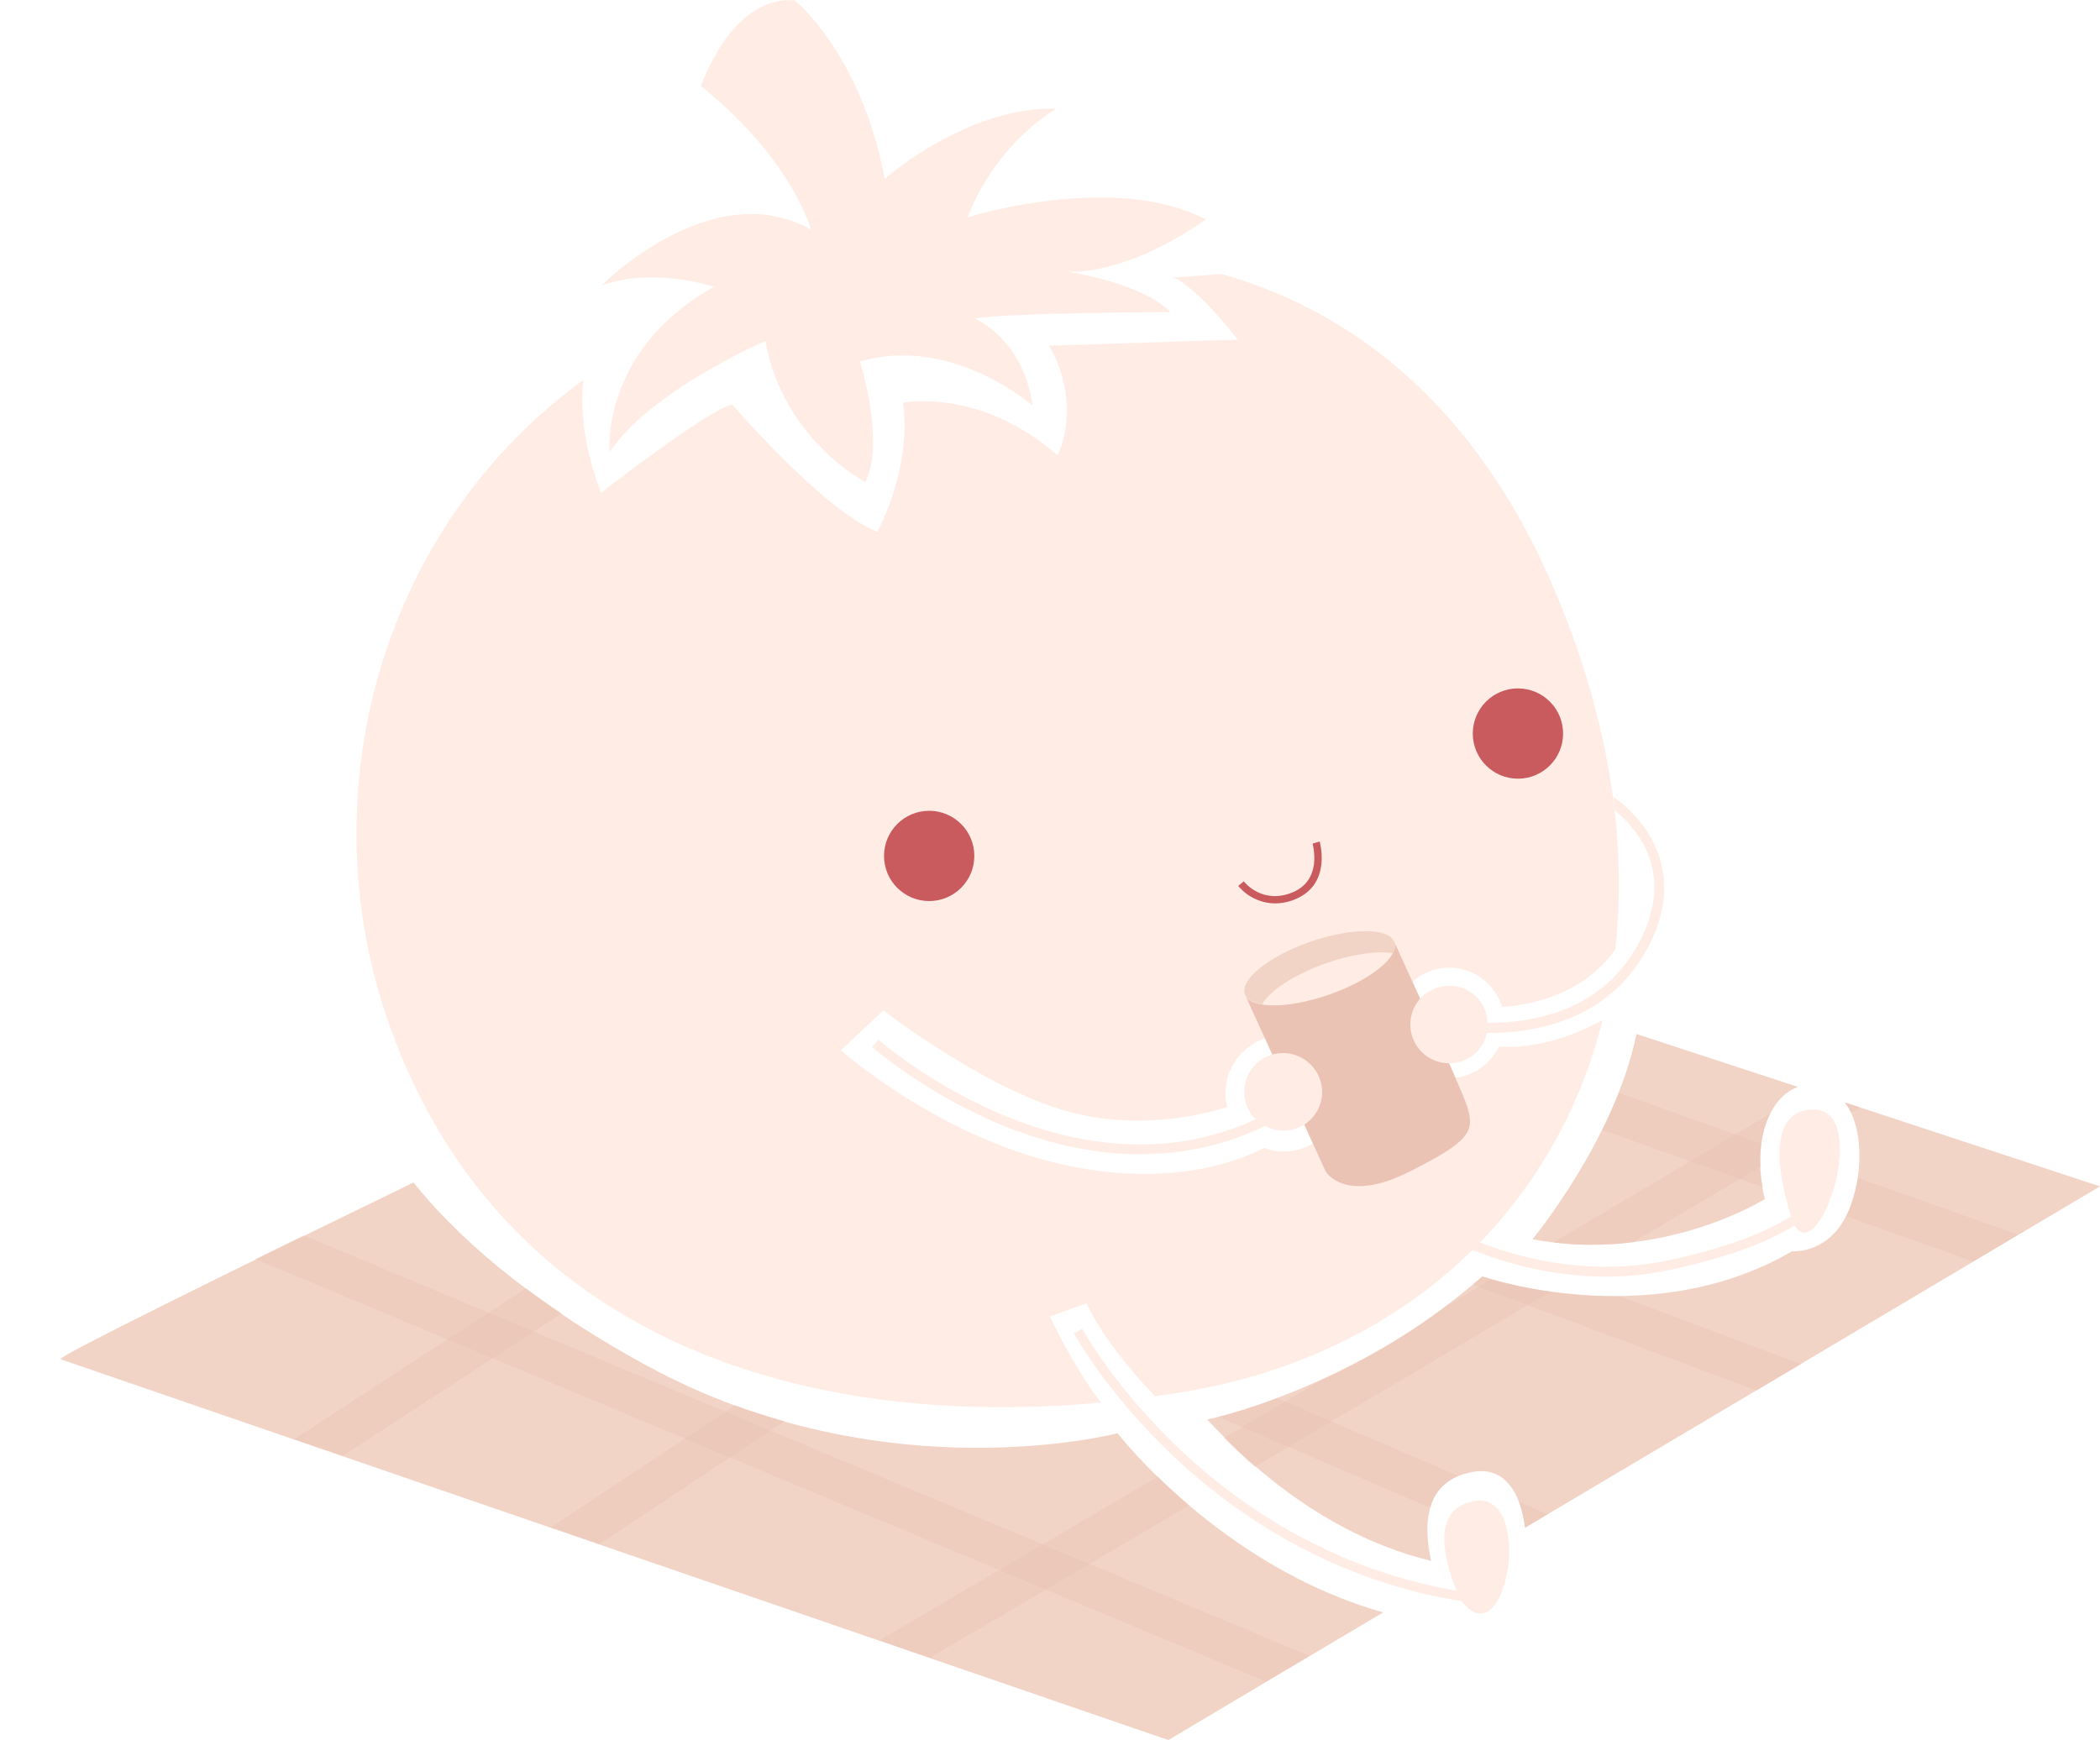
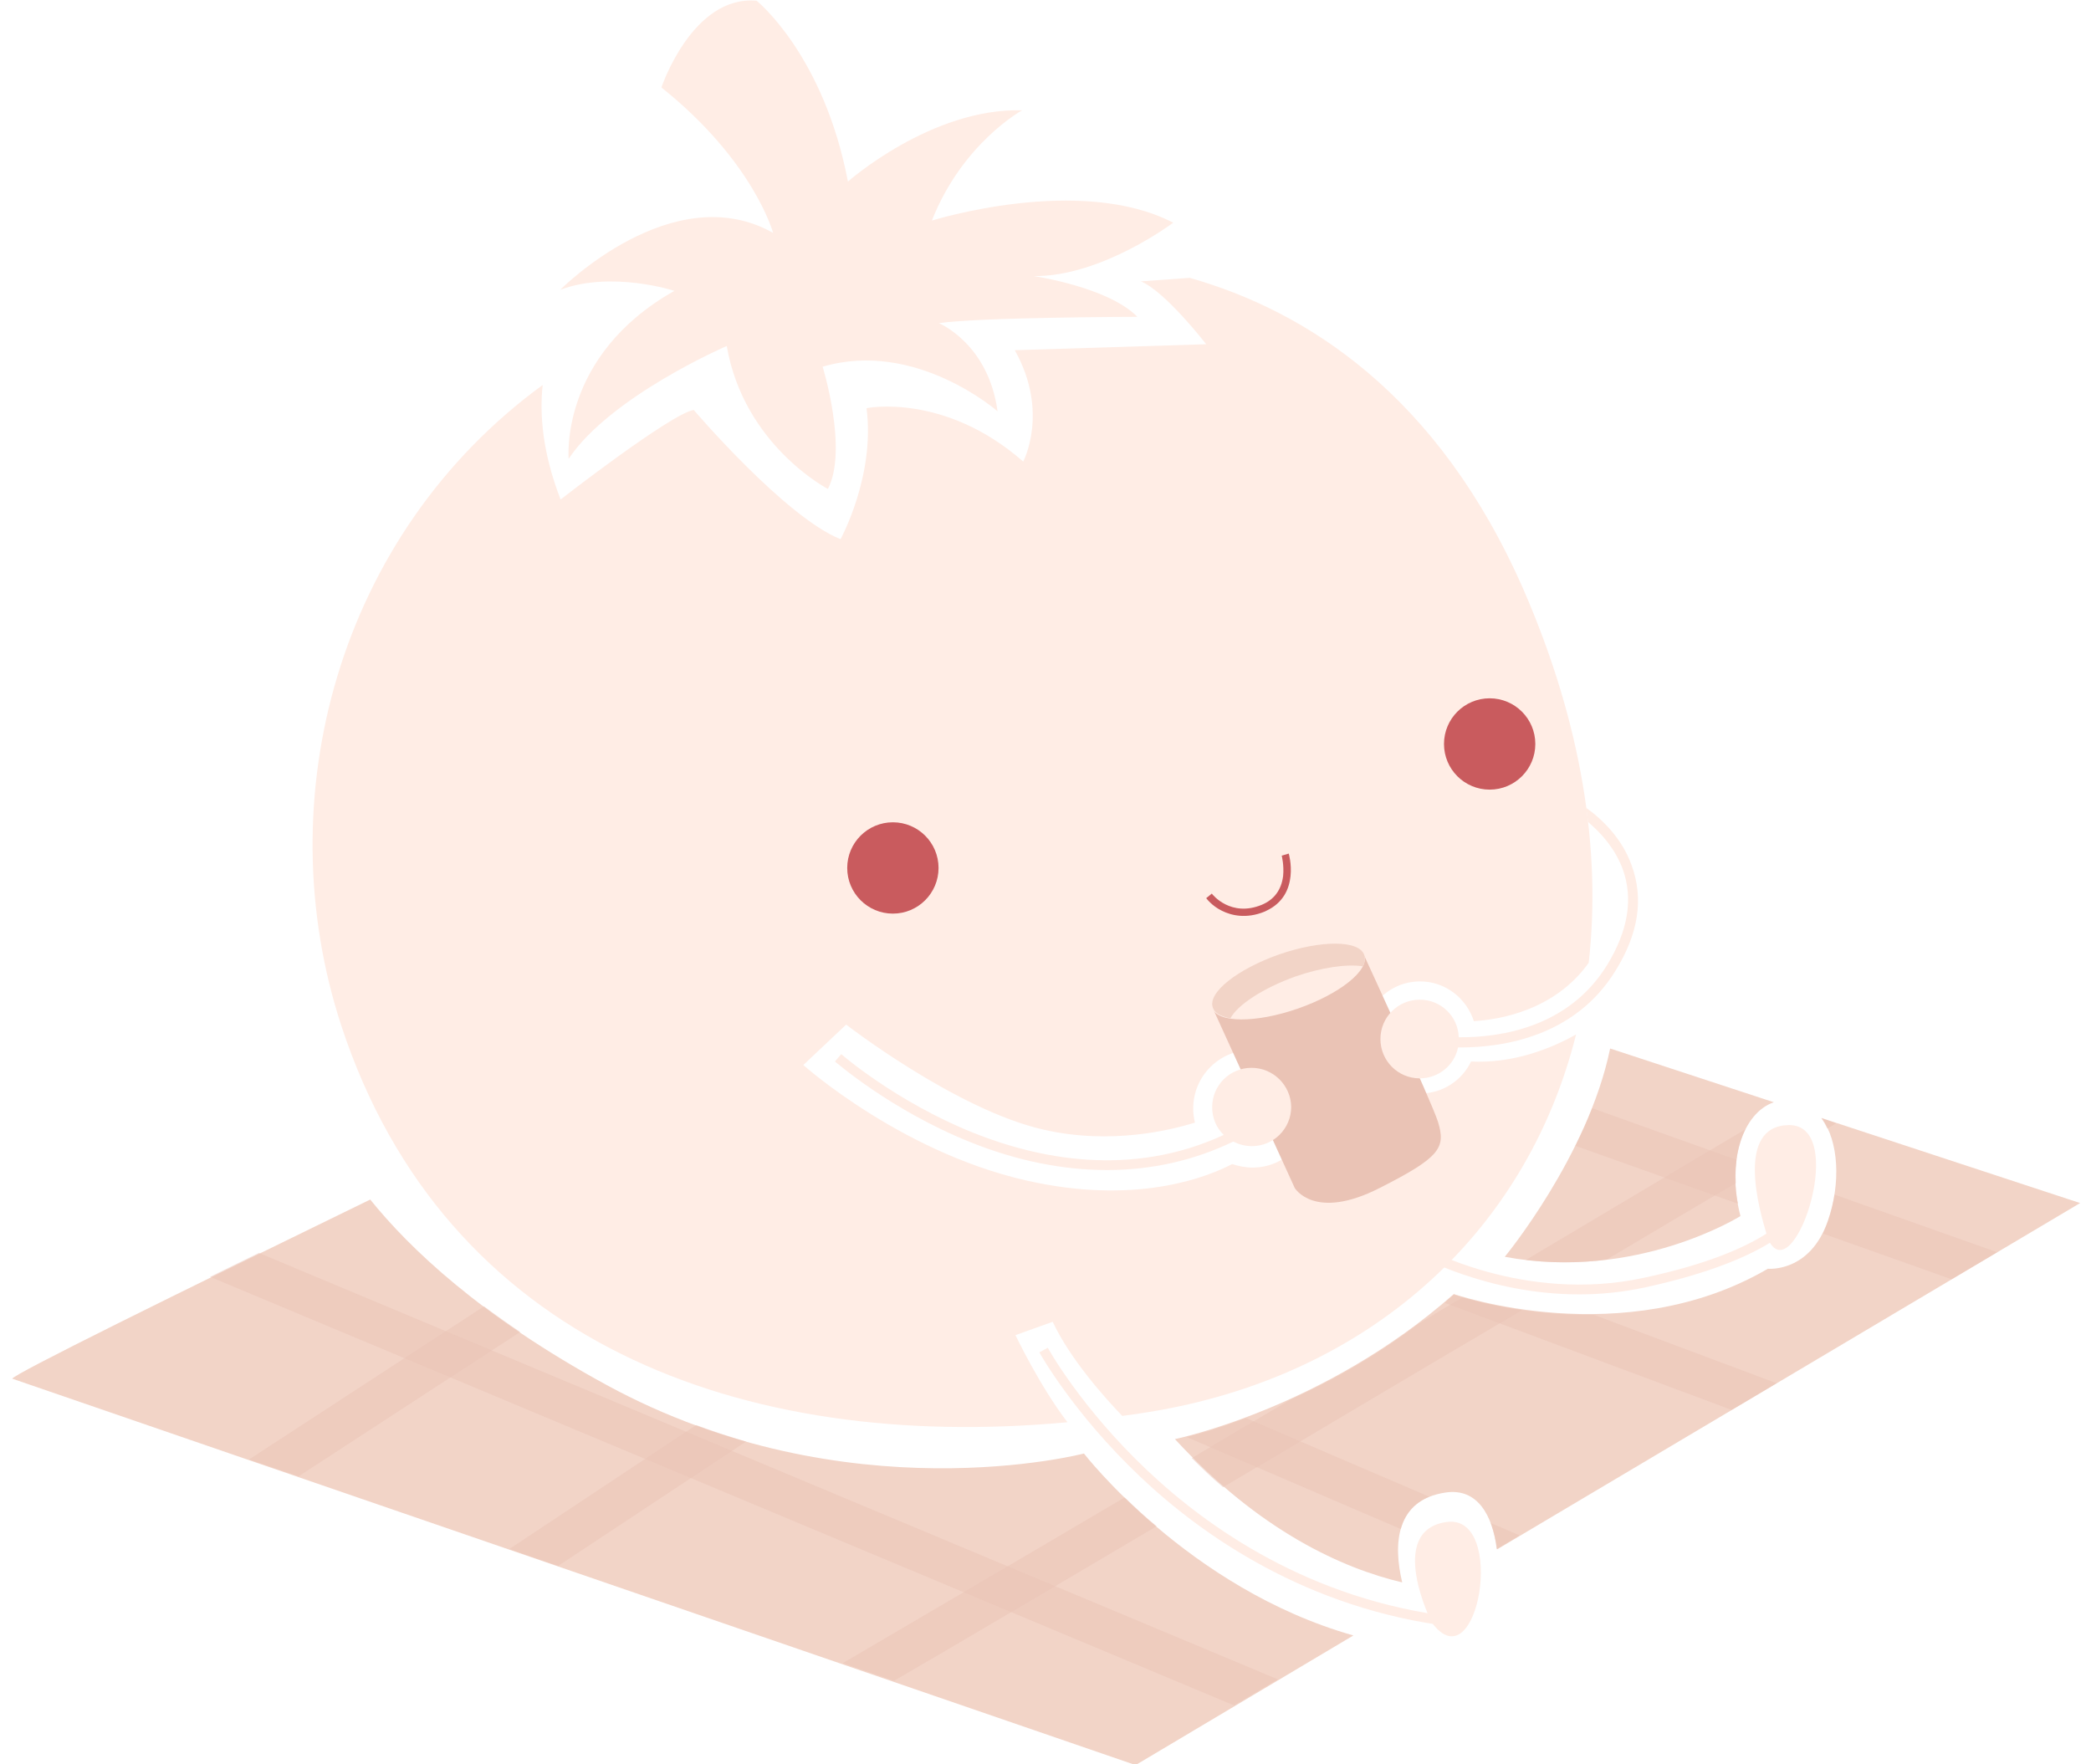
- <svg xmlns="http://www.w3.org/2000/svg" version="1.1" id="Layer_1" x="0px" y="0px" viewBox="0 679 595.3 493.3" enable-background="new 0 679 595.3 493.3" xml:space="preserve">
+ <svg xmlns="http://www.w3.org/2000/svg" version="1.1" id="Layer_1" x="0px" y="0px" viewBox="0 849 595.3 502.1" enable-background="new 0 849 595.3 502.1" xml:space="preserve">
  <g>
    <g>
-       <path fill="#F2D4C7" d="M372.5,942.1l-63-20.7c0,0-76,36.4-150.6,72.5c21.3,7.9,47.2,16.2,50,9.5c4.8-11.4,38.2-47.1,38.2-47.1    s66.7,8.6,85.8,10.5L372.5,942.1z" />
+       <path fill="#F2D4C7" d="M365.3,1116.9l-64.1-21.1c0,0-77.4,37.1-153.3,73.8c21.7,8,48.1,16.5,50.9,9.7c4.9-11.6,38.9-48,38.9-48    s67.9,8.8,87.4,10.7L365.3,1116.9z" />
      <g>
-         <path fill="#F2D4C7" d="M418,1096.3c8.8-1.3,13.1,6.3,14.3,15.9l163-96.8L523,991.6c4.8,6.5,5.4,18.3,1.8,28.7     c-5,14.6-16.8,13.5-16.8,13.5c-40.4,23.6-87.8,7.1-87.8,7.1c-36.2,32-78,40.6-78,40.6c23.8,25.8,46.9,36.1,63.5,40.1     C403.3,1110.8,404,1098.4,418,1096.3z" />
-         <path fill="#F2D4C7" d="M509.7,987.2l-45.8-15c-6.2,30.1-29.5,58.2-29.5,58.2c36.8,6.9,65.9-11.4,65.9-11.4     C496.4,1003.5,501.2,990.2,509.7,987.2z" />
-         <path fill="#F2D4C7" d="M316.8,1085.4c0,0-66.4,17.4-133.5-19.2c-35.2-19.2-55.1-38.2-66.1-51.9c-54.9,26.7-100.1,49-100.1,50.1     l314.1,108l60.9-36.2C346,1123.2,316.8,1085.4,316.8,1085.4z" />
+         <path fill="#F2D4C7" d="M411.6,1273.9c9-1.3,13.3,6.4,14.6,16.2l166-98.6l-73.6-24.2c4.9,6.6,5.5,18.6,1.8,29.2     c-5.1,14.9-17.1,13.7-17.1,13.7c-41.1,24-89.4,7.2-89.4,7.2c-36.9,32.6-79.4,41.3-79.4,41.3c24.2,26.3,47.8,36.8,64.7,40.8     C396.6,1288.6,397.3,1276,411.6,1273.9z" />
+         <path fill="#F2D4C7" d="M505,1162.8l-46.6-15.3c-6.3,30.6-30,59.3-30,59.3c37.5,7,67.1-11.6,67.1-11.6     C491.4,1179.4,496.3,1165.8,505,1162.8z" />
+         <path fill="#F2D4C7" d="M308.6,1262.8c0,0-67.6,17.7-135.9-19.5c-35.8-19.5-56.1-38.9-67.3-52.8c-55.9,27.2-101.9,49.9-101.9,51     l319.8,110l62-36.9C338.3,1301.3,308.6,1262.8,308.6,1262.8z" />
      </g>
      <g opacity="0.5">
        <g>
-           <path fill="#EAC3B5" d="M501.8,994.8c-18.8,11.2-39.7,23.6-61.4,36.5c8,1,15.6,0.8,22.6-0.1c12.9-7.7,25.1-14.9,36.1-21.4      C498.7,1004,499.8,998.8,501.8,994.8z" />
-           <path fill="#EAC3B5" d="M422.7,1041.8c-4.1,2.4-8.3,4.9-12.4,7.4c-12.4,9.4-24.9,16.3-35.8,21.2c-9.3,5.5-18.5,10.9-27.5,16.3      c2.9,2.9,5.8,5.7,8.7,8.2c10.6-6.3,21.8-12.9,33.6-19.9c16.9-10,33.8-20,50-29.6C431.7,1044.2,425.8,1042.7,422.7,1041.8z" />
-           <path fill="#EAC3B5" d="M328.2,1097.7c-31.1,18.4-58.9,34.7-78.9,46.4l14.3,4.9c3.7-2.1,7.5-4.4,11.7-6.8      c16.7-9.8,37.4-22,61.8-36.4C333.7,1103,330.8,1100.2,328.2,1097.7z" />
-           <path fill="#EAC3B5" d="M523,991.6c0.6,0.9,1.2,1.8,1.7,2.9c0.9-0.5,1.7-1,2.5-1.5L523,991.6z" />
+           <path fill="#EAC3B5" d="M496.9,1170.5c-19.1,11.4-40.4,24-62.5,37.2c8.1,1,15.9,0.8,23-0.1c13.1-7.8,25.6-15.2,36.8-21.8      C493.8,1179.9,494.9,1174.6,496.9,1170.5z" />
+           <path fill="#EAC3B5" d="M416.4,1218.4c-4.2,2.4-8.5,5-12.6,7.5c-12.6,9.6-25.4,16.6-36.5,21.6c-9.5,5.6-18.8,11.1-28,16.6      c3,3,5.9,5.8,8.9,8.3c10.8-6.4,22.2-13.1,34.2-20.3c17.2-10.2,34.4-20.4,50.9-30.1C425.5,1220.8,419.5,1219.3,416.4,1218.4z" />
+           <path fill="#EAC3B5" d="M320.2,1275.3c-31.7,18.7-60,35.3-80.3,47.2l14.6,5c3.8-2.1,7.6-4.5,11.9-6.9c17-10,38.1-22.4,62.9-37.1      C325.8,1280.7,322.8,1277.8,320.2,1275.3z" />
+           <path fill="#EAC3B5" d="M518.5,1167.3c0.6,0.9,1.2,1.8,1.7,3c0.9-0.5,1.7-1,2.5-1.5L518.5,1167.3z" />
        </g>
-         <path fill="#EAC3B5" d="M208.4,1077.5l-52.2,34.6l13.7,4.7l52.5-34.8C217.8,1080.7,213.1,1079.2,208.4,1077.5z" />
+         <path fill="#EAC3B5" d="M198.2,1254.7L145,1290l13.9,4.8l53.5-35.4C207.7,1258,203,1256.5,198.2,1254.7z" />
        <g>
-           <path fill="#EAC3B5" d="M149.1,1044.3l-65.7,42.8l13.8,4.7l62-40.4C155.6,1049,152.2,1046.6,149.1,1044.3z" />
-           <path fill="#EAC3B5" d="M295.8,962.4l46.5-30.3l-14-4.6l-50.2,32.7C283.8,960.9,289.8,961.7,295.8,962.4z" />
+           <path fill="#EAC3B5" d="M137.8,1220.9l-66.9,43.6l14.1,4.8l63.1-41.1C144.4,1225.7,141,1223.3,137.8,1220.9z" />
+           <path fill="#EAC3B5" d="M287.2,1137.5l47.3-30.9l-14.3-4.7l-51.1,33.3C274.9,1136,281.1,1136.8,287.2,1137.5z" />
        </g>
      </g>
      <g opacity="0.5">
-         <path fill="#EAC3B5" d="M358.8,1155.8l12.3-7.3l-285-119.2c-4.7,2.3-9.3,4.6-13.7,6.7L358.8,1155.8z" />
+         <path fill="#EAC3B5" d="M351.3,1334.5l12.5-7.4L73.7,1205.7c-4.8,2.3-9.5,4.7-13.9,6.8L351.3,1334.5z" />
        <g>
-           <path fill="#EAC3B5" d="M239.7,964.4l-11.1-4.1c-4.7,2.2-9.4,4.5-14.3,6.9l17.2,6.4C234.4,970.3,237.2,967.1,239.7,964.4z" />
-           <path fill="#EAC3B5" d="M420.3,1041c-0.9,0.8-1.8,1.5-2.6,2.3l80.2,30l12.6-7.5l-51.2-19.2C437.1,1046.9,420.3,1041,420.3,1041z      " />
+           <path fill="#EAC3B5" d="M230,1139.6l-11.3-4.2c-4.8,2.2-9.6,4.6-14.6,7l17.5,6.5C224.7,1145.6,227.5,1142.3,230,1139.6z" />
+           <path fill="#EAC3B5" d="M413.9,1217.6c-0.9,0.8-1.8,1.5-2.6,2.3l81.7,30.5l12.8-7.6l-52.1-19.5      C431,1223.6,413.9,1217.6,413.9,1217.6z" />
        </g>
        <g>
-           <path fill="#EAC3B5" d="M499.3,1003.3l-40.4-14.4c-1.4,3.6-3,7.2-4.7,10.5l45.5,16.2C498.8,1011.2,498.8,1007,499.3,1003.3z" />
-           <path fill="#EAC3B5" d="M526.7,1013c-0.4,2.5-1,4.9-1.8,7.3c-0.5,1.3-1,2.6-1.5,3.6l35.9,12.8l12.8-7.6L526.7,1013z" />
+           <path fill="#EAC3B5" d="M494.4,1179.2l-41.1-14.7c-1.4,3.7-3.1,7.3-4.8,10.7l46.3,16.5C493.9,1187.2,493.9,1182.9,494.4,1179.2z      " />
+           <path fill="#EAC3B5" d="M522.3,1189.1c-0.4,2.5-1,5-1.8,7.4c-0.5,1.3-1,2.6-1.5,3.7l36.6,13l13-7.7L522.3,1189.1z" />
          <g>
-             <path fill="#EAC3B5" d="M292.2,929.7c-4.2,2-9.1,4.4-14.6,7l65.9,23.5l12.5-7.8L292.2,929.7z" />
+             <path fill="#EAC3B5" d="M283.5,1104.2c-4.3,2-9.3,4.5-14.9,7.1l67.1,23.9l12.7-7.9L283.5,1104.2z" />
          </g>
        </g>
        <g>
-           <path fill="#EAC3B5" d="M430.6,1104.9c0.8,2.2,1.4,4.7,1.7,7.3l6.4-3.8L430.6,1104.9z" />
-           <path fill="#EAC3B5" d="M413.4,1097.5l-51.3-22c-7.4,2.8-13.2,4.5-16.6,5.3l59.9,25.7C406.5,1102.6,409,1099.3,413.4,1097.5z" />
+           <path fill="#EAC3B5" d="M424.4,1282.6c0.8,2.2,1.4,4.8,1.7,7.4l6.5-3.9L424.4,1282.6z" />
+           <path fill="#EAC3B5" d="M406.9,1275.1l-52.2-22.4c-7.5,2.9-13.4,4.6-16.9,5.4l61,26.2C399.9,1280.3,402.4,1276.9,406.9,1275.1z" />
        </g>
      </g>
    </g>
    <g>
-       <path fill="#FFEDE5" d="M410.8,953.4c7.1,0,13,4.7,15,11.1c7.1-0.4,22.6-2.9,32.1-16.3c3.5-31.3-1.9-66.7-18.2-104.2    c-24-54.8-60.9-78.1-93.4-87.3l-13.7,1c6.9,2.8,18.3,17.6,18.3,17.6l-53.5,1.7c9.7,17.3,2.4,31.1,2.4,31.1    c-22.1-19.3-43.8-14.9-43.8-14.9c2.5,19-7.3,36.6-7.3,36.6c-15.5-6.2-41.1-36.1-41.1-36.1c-6.6,1.2-37.2,25-37.2,25    c-5.1-13.2-5.9-23.9-5-32c-57.1,41.6-77.2,115.5-56.3,179.2c29.1,88.3,111.8,119.2,203,110.8c-7.8-10.1-14.5-24.4-14.5-24.4    l10.4-3.7c4.8,10.3,14.4,21.1,19.4,26.3c2.5-0.3,4.9-0.7,7.4-1.1c60.9-9.8,105.5-49.5,119.5-105.6c-7,3.9-17.5,8.2-29.4,7.6    c-2.5,5.2-7.9,8.9-14.1,8.9c-8.7,0-15.7-7-15.7-15.7C395.1,960.5,402.1,953.4,410.8,953.4z M364,1005.5c-2,0-3.9-0.4-5.7-1    c-6.8,3.5-25.4,11-54.2,5.3c-36.8-7.2-65.7-33-65.7-33l12-11.3c0,0,30.8,23.9,55.2,29.4c18.9,4.3,35.7,0.1,42.3-2    c-0.3-1.2-0.5-2.5-0.5-3.9c0-9.1,7.4-16.4,16.4-16.4s16.4,7.4,16.4,16.4C380.2,998,373.1,1005.5,364,1005.5z" />
-       <path fill="#FFEDE5" d="M513.9,993.6c-14.9,0.3-8.2,23.9-6.2,30.3c-5.5,3.5-15.8,8.4-34.4,12.4c-33.7,7.3-62.2-8.8-62.5-9    l-1.4,2.4c0.2,0.1,19.8,11.3,45.9,11.3c5.9,0,12.1-0.6,18.5-2c18.5-4,29-8.8,34.9-12.5C515.9,1038.5,530.6,993.3,513.9,993.6z" />
-       <path fill="#FFEDE5" d="M229.9,744.1c0,0-5.4-20-31.2-40.7c0,0,8.6-25.8,26.6-24.3c0,0,18.8,15,25.5,50.6c0,0,23.3-20.6,48.7-19.9    c0,0-16.7,9.1-25.2,30.8c0,0,41.3-13,67.5,0.6c0,0-20,15.1-39,14.9c0,0,20.8,3,29,11.4c0,0-44.4,0.1-55.5,1.8    c0,0,13.8,5.7,16.4,24.7c0,0-22.9-20.1-48.9-12.5c0,0,7.2,23.2,1.5,34.2c0,0-23.5-12.2-28.3-40c0,0-32.5,14-44.2,31.5    c0,0-2.7-28.8,29.6-46.9c0,0-17.5-5.7-31.9-0.3C170.4,760,201.8,728.3,229.9,744.1z" />
-       <circle fill="#C95B5E" cx="430.3" cy="887" r="12.8" />
-       <circle fill="#C95B5E" cx="263.4" cy="921.7" r="12.8" />
+       <path fill="#FFEDE5" d="M404.3,1128.4c7.2,0,13.2,4.8,15.3,11.3c7.2-0.4,23-3,32.7-16.6c3.6-31.9-1.9-67.9-18.5-106.1    c-24.4-55.8-62-79.5-95.1-88.9l-13.9,1c7,2.9,18.6,17.9,18.6,17.9l-54.5,1.7c9.9,17.6,2.4,31.7,2.4,31.7    c-22.5-19.7-44.6-15.2-44.6-15.2c2.5,19.3-7.4,37.3-7.4,37.3c-15.8-6.3-41.8-36.8-41.8-36.8c-6.7,1.2-37.9,25.5-37.9,25.5    c-5.2-13.4-6-24.3-5.1-32.6c-58.1,42.4-78.6,117.6-57.3,182.5c29.6,89.9,113.8,121.4,206.7,112.8c-7.9-10.3-14.8-24.8-14.8-24.8    l10.6-3.8c4.9,10.5,14.7,21.5,19.8,26.8c2.5-0.3,5-0.7,7.5-1.1c62-10,107.4-50.4,121.7-107.5c-7.1,4-17.8,8.3-29.9,7.7    c-2.5,5.3-8,9.1-14.4,9.1c-8.9,0-16-7.1-16-16C388.3,1135.6,395.4,1128.4,404.3,1128.4z M356.6,1181.4c-2,0-4-0.4-5.8-1    c-6.9,3.6-25.9,11.2-55.2,5.4c-37.5-7.3-66.9-33.6-66.9-33.6l12.2-11.5c0,0,31.4,24.3,56.2,29.9c19.2,4.4,36.3,0.1,43.1-2    c-0.3-1.2-0.5-2.5-0.5-4c0-9.3,7.5-16.7,16.7-16.7c9.2,0,16.7,7.5,16.7,16.7C373.1,1173.8,365.9,1181.4,356.6,1181.4z" />
+       <path fill="#FFEDE5" d="M509.2,1169.3c-15.2,0.3-8.3,24.3-6.3,30.9c-5.6,3.6-16.1,8.6-35,12.6c-34.3,7.4-63.3-9-63.6-9.2l-1.4,2.4    c0.2,0.1,20.2,11.5,46.7,11.5c6,0,12.3-0.6,18.8-2c18.8-4.1,29.5-9,35.5-12.7C511.3,1215,526.2,1169,509.2,1169.3z" />
+       <path fill="#FFEDE5" d="M220.1,915.3c0,0-5.5-20.4-31.8-41.4c0,0,8.8-26.3,27.1-24.7c0,0,19.1,15.3,26,51.5c0,0,23.7-21,49.6-20.3    c0,0-17,9.3-25.7,31.4c0,0,42.1-13.2,68.7,0.6c0,0-20.4,15.4-39.7,15.2c0,0,21.2,3.1,29.5,11.6c0,0-45.2,0.1-56.5,1.8    c0,0,14.1,5.8,16.7,25.1c0,0-23.3-20.5-49.8-12.7c0,0,7.3,23.6,1.5,34.8c0,0-23.9-12.4-28.8-40.7c0,0-33.1,14.3-45,32.1    c0,0-2.7-29.3,30.1-47.8c0,0-17.8-5.8-32.5-0.3C159.5,931.5,191.5,899.2,220.1,915.3z" />
+       <circle fill="#C95B5E" cx="424.1" cy="1060.8" r="13" />
+       <circle fill="#C95B5E" cx="254.2" cy="1096.1" r="13" />
      <g>
-         <path fill="#C95B5E" d="M367.8,933.7c-0.1,0.1-0.3,0.1-0.4,0.2c-5.2,2.2-9.4,1.1-12-0.2c-2.8-1.4-4.3-3.4-4.4-3.5l1.6-1.3     c0.2,0.3,5.3,6.7,13.9,3.1c3.5-1.5,5.5-4.2,6-8.1c0.3-3-0.4-5.7-0.4-5.7l2-0.6C374.1,917.7,377.5,929.2,367.8,933.7z" />
+         <path fill="#C95B5E" d="M360.5,1108.3c-0.1,0.1-0.3,0.1-0.4,0.2c-5.3,2.2-9.6,1.1-12.2-0.2c-2.9-1.4-4.4-3.5-4.5-3.6l1.6-1.3     c0.2,0.3,5.4,6.8,14.2,3.2c3.6-1.5,5.6-4.3,6.1-8.2c0.3-3.1-0.4-5.8-0.4-5.8l2-0.6C366.9,1092,370.4,1103.7,360.5,1108.3z" />
      </g>
      <g>
-         <path fill="#EAC3B5" d="M352.9,961l22.9,50.2c0,0,5.5,9.3,23.8,0c17.1-8.6,18.5-11.3,16.3-18.5c-1.9-5.9-20.6-46.5-20.6-46.5     L352.9,961z" />
-         <ellipse transform="matrix(-0.9448 0.3277 -0.3277 -0.9448 1039.863 1731.918)" fill="#FFEDE5" cx="374" cy="953.6" rx="22.5" ry="8" />
-         <path fill="#F2D4C7" d="M376,952.1c7.4-2.6,14.4-3.5,18.9-2.8c0.6-1.1,0.7-2.2,0.4-3.1c-1.4-4.2-12.1-4.2-23.8-0.2     c-11.7,4.1-20.1,10.7-18.6,14.9c0.5,1.5,2.3,2.5,4.9,2.9C359.8,960,366.9,955.3,376,952.1z" />
+         <path fill="#EAC3B5" d="M345.3,1136.1l23.3,51.1c0,0,5.6,9.5,24.2,0c17.4-8.8,18.8-11.5,16.6-18.8c-1.9-6-21-47.3-21-47.3     L345.3,1136.1z" />
+         <ellipse transform="matrix(0.3277 0.9448 -0.9448 0.3277 1312.786 412.1409)" fill="#FFEDE5" cx="366.8" cy="1128.5" rx="8.1" ry="22.9" />
+         <path fill="#F2D4C7" d="M368.8,1127c7.5-2.6,14.7-3.6,19.2-2.9c0.6-1.1,0.7-2.2,0.4-3.2c-1.4-4.3-12.3-4.3-24.2-0.2     c-11.9,4.2-20.5,10.9-18.9,15.2c0.5,1.5,2.3,2.5,5,3C352.3,1135.1,359.6,1130.3,368.8,1127z" />
      </g>
-       <path fill="#FFEDE5" d="M363.7,977.6c-6.1,0-11,4.9-11,11c0,3,1.2,5.8,3.2,7.8c-26.1,12.1-52.1,6.6-70-0.6    c-21.7-8.7-36.8-21.9-36.9-22l-1.8,2.1c0.2,0.1,15.5,13.6,37.7,22.5c13.2,5.3,26,7.9,38.4,7.9c12.4,0,24.3-2.7,35.3-8    c1.6,0.8,3.3,1.3,5.2,1.3c6.1,0,11-4.9,11-11C374.7,982.5,369.8,977.6,363.7,977.6z" />
-       <path fill="#FFEDE5" d="M470,920.9c-2.6-7.2-7.9-12.6-12.7-16l0.5,3.9l0,0c3.7,3.1,7.5,7.4,9.6,13c3.1,8.4,1.6,17.5-4.3,27.1    c-10.7,17.3-29.6,20.2-41.4,20.1c-0.2-5.9-5-10.5-10.9-10.5c-6.1,0-11,4.9-11,11s4.9,11,11,11c5.3,0,9.7-3.7,10.7-8.6    c0.2,0,0.4,0,0.6,0c12.5,0,32.2-3.2,43.4-21.4C471.9,940.1,473.4,930.2,470,920.9z" />
-       <path fill="#FFEDE5" d="M414.1,1132.7c0,0-12.9-25.6,4.1-28.1C435.2,1102.1,427,1150.2,414.1,1132.7z" />
+       <path fill="#FFEDE5" d="M356.3,1153c-6.2,0-11.2,5-11.2,11.2c0,3.1,1.2,5.9,3.3,7.9c-26.6,12.3-53,6.7-71.3-0.6    c-22.1-8.9-37.5-22.3-37.6-22.4l-1.8,2.1c0.2,0.1,15.8,13.8,38.4,22.9c13.4,5.4,26.5,8,39.1,8c12.6,0,24.7-2.7,35.9-8.1    c1.6,0.8,3.4,1.3,5.3,1.3c6.2,0,11.2-5,11.2-11.2C367.5,1158,362.5,1153,356.3,1153z" />
+       <path fill="#FFEDE5" d="M464.5,1095.3c-2.6-7.3-8-12.8-12.9-16.3l0.5,4l0,0c3.8,3.2,7.6,7.5,9.8,13.2c3.2,8.6,1.6,17.8-4.4,27.6    c-10.9,17.6-30.1,20.6-42.2,20.5c-0.2-6-5.1-10.7-11.1-10.7c-6.2,0-11.2,5-11.2,11.2s5,11.2,11.2,11.2c5.4,0,9.9-3.8,10.9-8.8    c0.2,0,0.4,0,0.6,0c12.7,0,32.8-3.3,44.2-21.8C466.5,1114.8,468,1104.8,464.5,1095.3z" />
+       <path fill="#FFEDE5" d="M407.6,1310.9c0,0-13.1-26.1,4.2-28.6C429.1,1279.8,420.8,1328.8,407.6,1310.9z" />
      <g>
-         <path fill="#FFEDE5" d="M419.9,1133.8c-40.7-4.9-70-25.5-87.3-41.9c-18.8-17.8-28.1-34.6-28.2-34.8l2.4-1.3     c0.1,0.2,9.2,16.7,27.7,34.2c17,16.1,45.7,36.3,85.6,41.1L419.9,1133.8z" />
+         <path fill="#FFEDE5" d="M413.5,1312.1c-41.4-5-71.3-26-88.9-42.7c-19.1-18.1-28.6-35.2-28.7-35.4l2.4-1.3     c0.1,0.2,9.4,17,28.2,34.8c17.3,16.4,46.5,37,87.2,41.8L413.5,1312.1z" />
      </g>
    </g>
  </g>
</svg>
